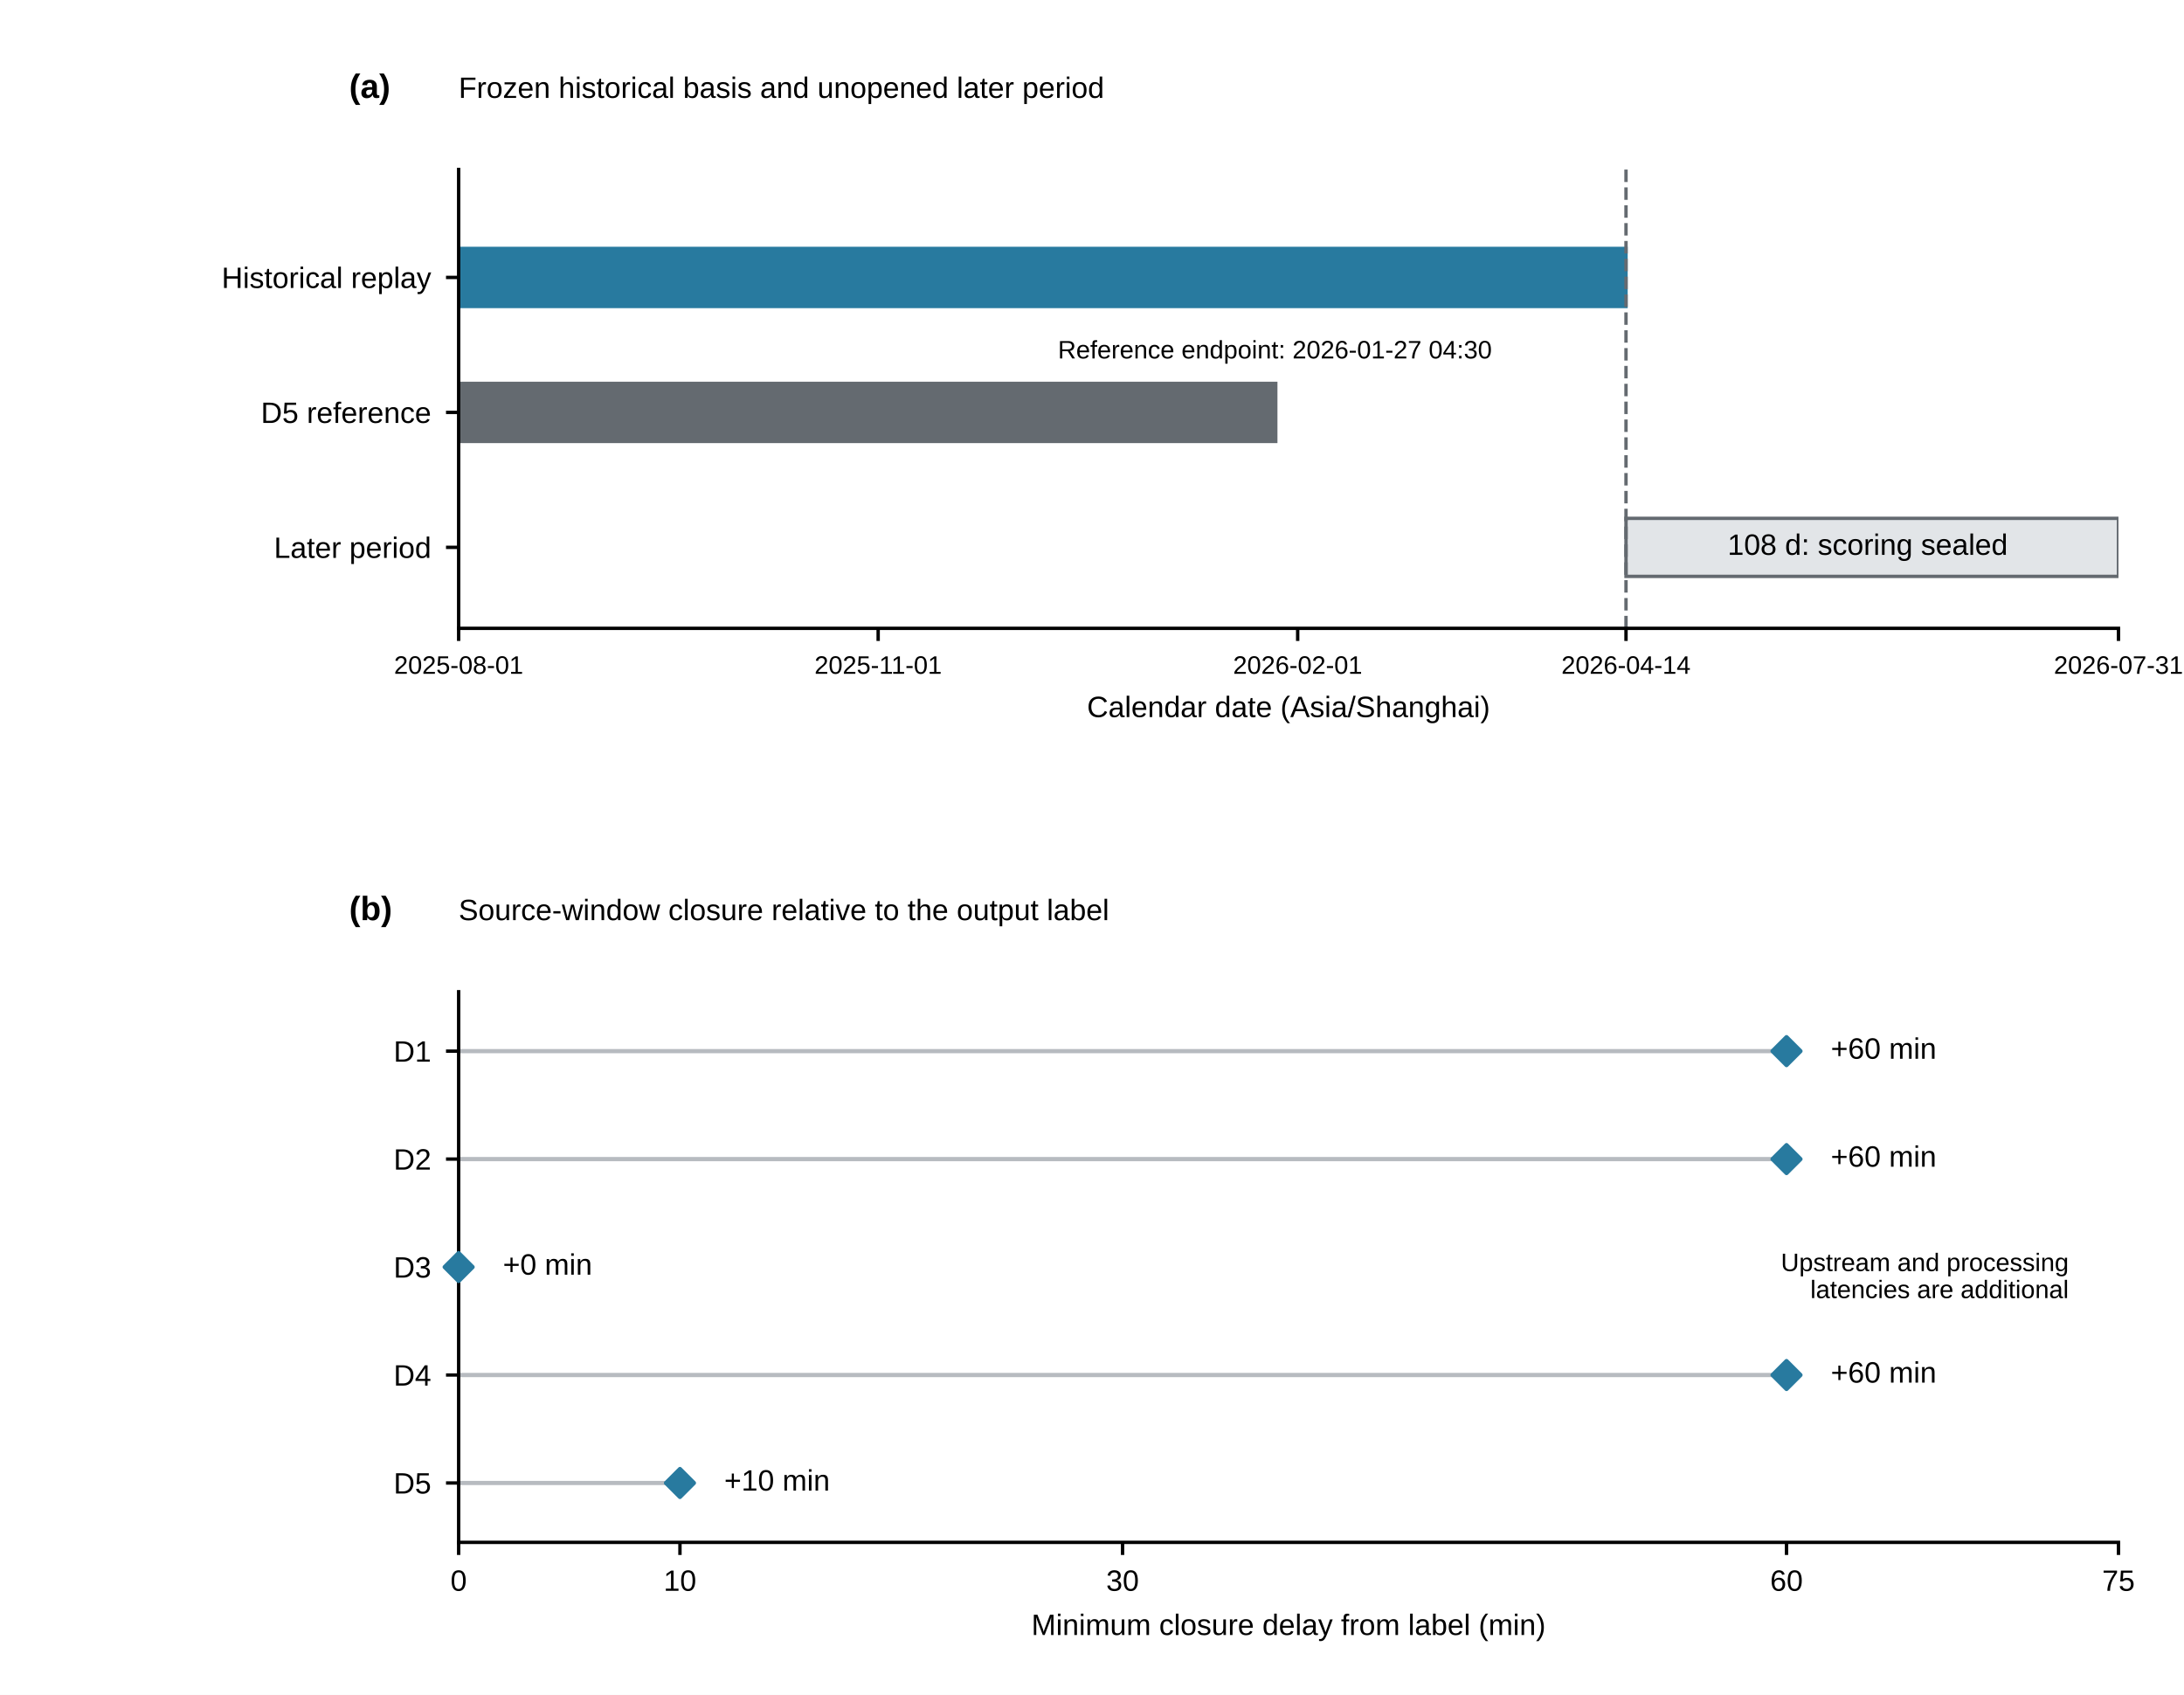
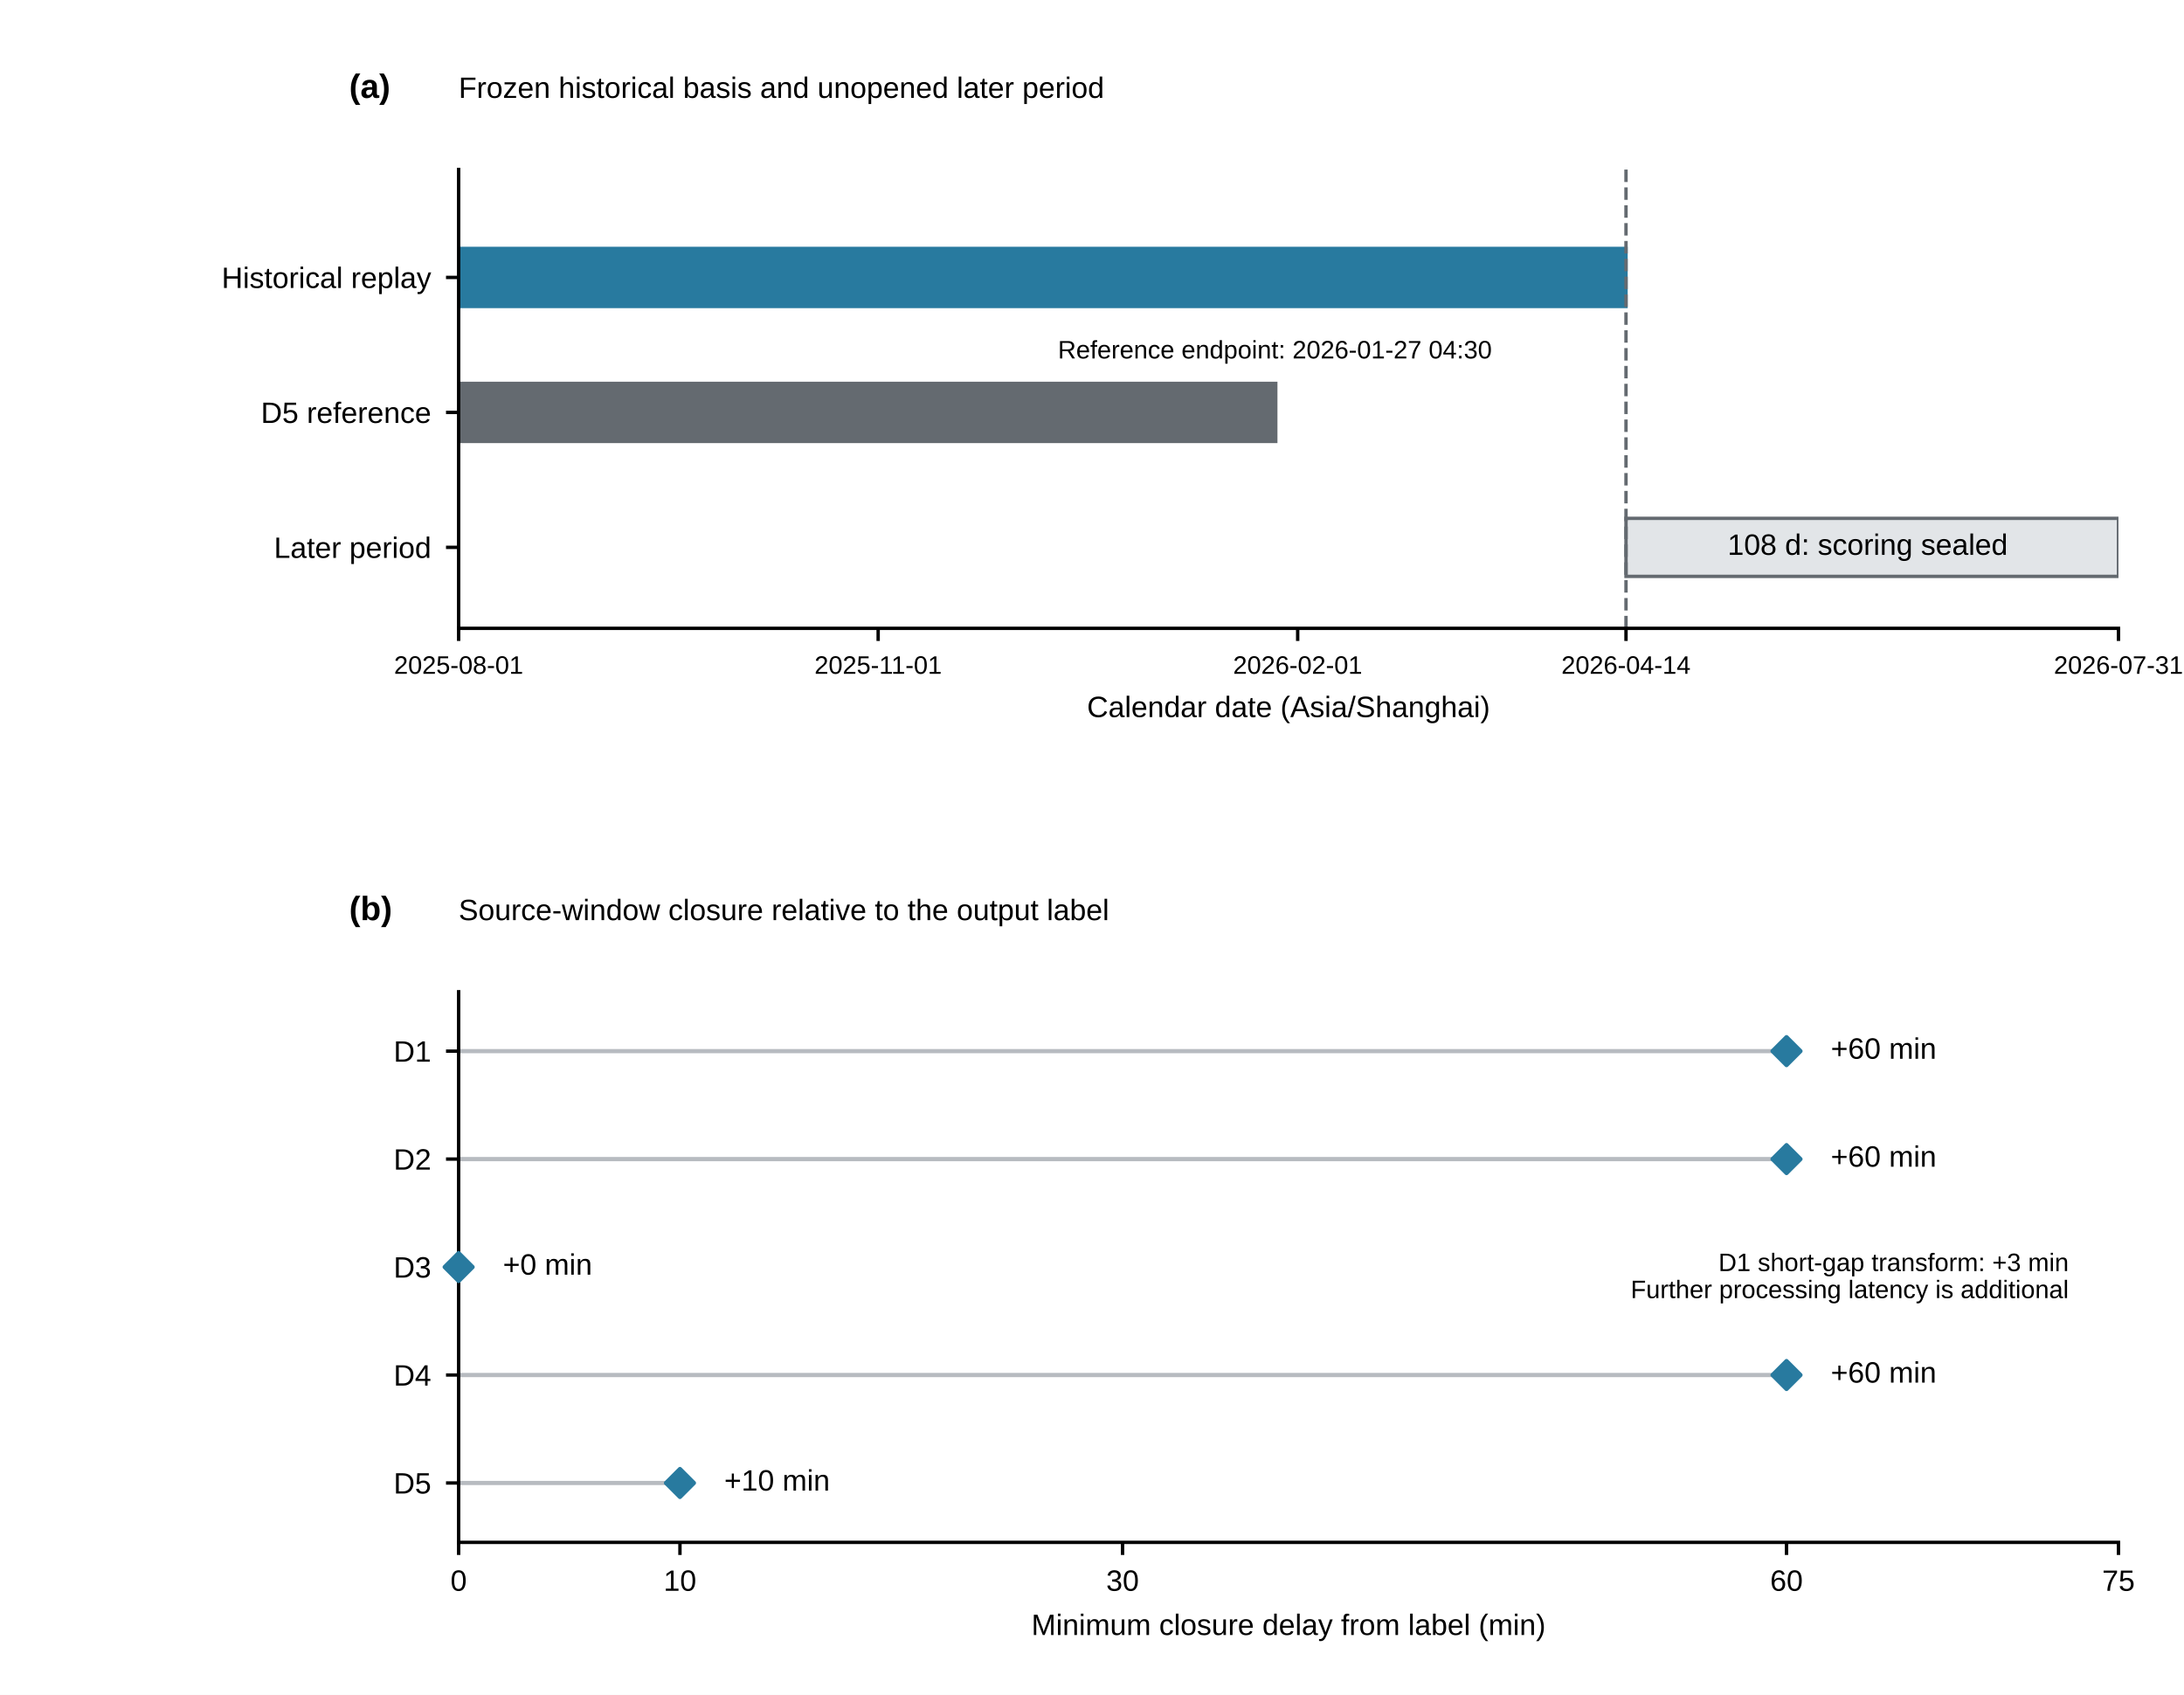
<svg xmlns="http://www.w3.org/2000/svg" xmlns:xlink="http://www.w3.org/1999/xlink" width="518.74pt" height="402.52pt" viewBox="0 0 518.74 402.52" version="1.1">
  <defs>
    <style type="text/css">*{stroke-linejoin: round; stroke-linecap: butt}</style>
  </defs>
  <g id="figure_1">
    <g id="patch_1">
      <path d="M 0 402.52 L 518.74 402.52 L 518.74 0 L 0 0 z " style="fill: #ffffff" />
    </g>
    <g id="axes_1">
      <g id="patch_2">
        <path d="M 108.935 149.223 L 503.178 149.223 L 503.178 40.252 L 108.935 40.252 z " style="fill: #ffffff" />
      </g>
      <g id="patch_3">
-         <path d="M 108.935 72.783 L 386.205 72.783 L 386.205 59.001 L 108.935 59.001 z " clip-path="url(#pe6a477d3e4)" style="fill: #287a9f; stroke: #287a9f; stroke-width: 0.8; stroke-linejoin: miter" />
+         <path d="M 108.935 72.783 L 386.205 72.783 L 386.205 59.001 L 108.935 59.001 z " clip-path="url(#p57ecc90cd1)" style="fill: #287a9f; stroke: #287a9f; stroke-width: 0.8; stroke-linejoin: miter" />
      </g>
      <g id="patch_4">
-         <path d="M 108.935 104.833 L 303.018 104.833 L 303.018 91.052 L 108.935 91.052 z " clip-path="url(#pe6a477d3e4)" style="fill: #646a70; stroke: #646a70; stroke-width: 0.8; stroke-linejoin: miter" />
+         <path d="M 108.935 104.833 L 303.018 104.833 L 303.018 91.052 L 108.935 91.052 z " clip-path="url(#p57ecc90cd1)" style="fill: #646a70; stroke: #646a70; stroke-width: 0.8; stroke-linejoin: miter" />
      </g>
      <g id="patch_5">
-         <path d="M 386.205 136.884 L 503.178 136.884 L 503.178 123.102 L 386.205 123.102 z " clip-path="url(#pe6a477d3e4)" style="fill: #e2e5e8; stroke: #646a70; stroke-width: 0.8; stroke-linejoin: miter" />
+         <path d="M 386.205 136.884 L 503.178 136.884 L 503.178 123.102 L 386.205 123.102 z " clip-path="url(#p57ecc90cd1)" style="fill: #e2e5e8; stroke: #646a70; stroke-width: 0.8; stroke-linejoin: miter" />
      </g>
      <g id="matplotlib.axis_1">
        <g id="xtick_1">
          <g id="line2d_1">
            <defs>
-               <path id="m0f4dedff7d" d="M 0 0 L 0 3 " style="stroke: #000000; stroke-width: 0.8" />
+               <path id="m17ff20333e" d="M 0 0 L 0 3 " style="stroke: #000000; stroke-width: 0.8" />
            </defs>
            <g>
-               <use xlink:href="#m0f4dedff7d" x="108.935" y="149.223" style="stroke: #000000; stroke-width: 0.8" />
+               <use xlink:href="#m17ff20333e" x="108.935" y="149.223" style="stroke: #000000; stroke-width: 0.8" />
            </g>
          </g>
          <g id="text_1">
            <text style="font-size: 6px; font-family: 'Arial'; text-anchor: middle" x="108.935" y="160.018" transform="rotate(-0 108.9354 160.0176)">2025-08-01</text>
          </g>
        </g>
        <g id="xtick_2">
          <g id="line2d_2">
            <g>
-               <use xlink:href="#m0f4dedff7d" x="208.579" y="149.223" style="stroke: #000000; stroke-width: 0.8" />
+               <use xlink:href="#m17ff20333e" x="208.579" y="149.223" style="stroke: #000000; stroke-width: 0.8" />
            </g>
          </g>
          <g id="text_2">
            <text style="font-size: 6px; font-family: 'Arial'; text-anchor: middle" x="208.579" y="160.018" transform="rotate(-0 208.5791 160.0176)">2025-11-01</text>
          </g>
        </g>
        <g id="xtick_3">
          <g id="line2d_3">
            <g>
-               <use xlink:href="#m0f4dedff7d" x="308.223" y="149.223" style="stroke: #000000; stroke-width: 0.8" />
+               <use xlink:href="#m17ff20333e" x="308.223" y="149.223" style="stroke: #000000; stroke-width: 0.8" />
            </g>
          </g>
          <g id="text_3">
            <text style="font-size: 6px; font-family: 'Arial'; text-anchor: middle" x="308.223" y="160.018" transform="rotate(-0 308.2229 160.0176)">2026-02-01</text>
          </g>
        </g>
        <g id="xtick_4">
          <g id="line2d_4">
            <g>
-               <use xlink:href="#m0f4dedff7d" x="386.205" y="149.223" style="stroke: #000000; stroke-width: 0.8" />
+               <use xlink:href="#m17ff20333e" x="386.205" y="149.223" style="stroke: #000000; stroke-width: 0.8" />
            </g>
          </g>
          <g id="text_4">
            <text style="font-size: 6px; font-family: 'Arial'; text-anchor: middle" x="386.205" y="160.018" transform="rotate(-0 386.2049 160.0176)">2026-04-14</text>
          </g>
        </g>
        <g id="xtick_5">
          <g id="line2d_5">
            <g>
-               <use xlink:href="#m0f4dedff7d" x="503.178" y="149.223" style="stroke: #000000; stroke-width: 0.8" />
+               <use xlink:href="#m17ff20333e" x="503.178" y="149.223" style="stroke: #000000; stroke-width: 0.8" />
            </g>
          </g>
          <g id="text_5">
            <text style="font-size: 6px; font-family: 'Arial'; text-anchor: middle" x="503.178" y="160.018" transform="rotate(-0 503.178 160.0176)">2026-07-31</text>
          </g>
        </g>
        <g id="text_6">
          <text style="font-size: 7px; font-family: 'Arial'; text-anchor: middle" x="306.057" y="170.306" transform="rotate(-0 306.0567 170.3058)">Calendar date (Asia/Shanghai)</text>
        </g>
      </g>
      <g id="matplotlib.axis_2">
        <g id="ytick_1">
          <g id="line2d_6">
            <defs>
-               <path id="m7917c6b4a3" d="M 0 0 L -3 0 " style="stroke: #000000; stroke-width: 0.8" />
+               <path id="m25c721494a" d="M 0 0 L -3 0 " style="stroke: #000000; stroke-width: 0.8" />
            </defs>
            <g>
-               <use xlink:href="#m7917c6b4a3" x="108.935" y="65.892" style="stroke: #000000; stroke-width: 0.8" />
+               <use xlink:href="#m25c721494a" x="108.935" y="65.892" style="stroke: #000000; stroke-width: 0.8" />
            </g>
          </g>
          <g id="text_7">
            <text style="font-size: 7px; font-family: 'Arial'; text-anchor: end" x="102.435" y="68.397" transform="rotate(-0 102.4354 68.39742)">Historical replay</text>
          </g>
        </g>
        <g id="ytick_2">
          <g id="line2d_7">
            <g>
-               <use xlink:href="#m7917c6b4a3" x="108.935" y="97.942" style="stroke: #000000; stroke-width: 0.8" />
+               <use xlink:href="#m25c721494a" x="108.935" y="97.942" style="stroke: #000000; stroke-width: 0.8" />
            </g>
          </g>
          <g id="text_8">
            <text style="font-size: 7px; font-family: 'Arial'; text-anchor: end" x="102.435" y="100.448" transform="rotate(-0 102.4354 100.4477)">D5 reference</text>
          </g>
        </g>
        <g id="ytick_3">
          <g id="line2d_8">
            <g>
-               <use xlink:href="#m7917c6b4a3" x="108.935" y="129.993" style="stroke: #000000; stroke-width: 0.8" />
+               <use xlink:href="#m25c721494a" x="108.935" y="129.993" style="stroke: #000000; stroke-width: 0.8" />
            </g>
          </g>
          <g id="text_9">
            <text style="font-size: 7px; font-family: 'Arial'; text-anchor: end" x="102.435" y="132.498" transform="rotate(-0 102.4354 132.4979)">Later period</text>
          </g>
        </g>
      </g>
      <g id="line2d_9">
-         <path d="M 386.205 149.223 L 386.205 40.252 " clip-path="url(#pe6a477d3e4)" style="fill: none; stroke-dasharray: 2.96,1.28; stroke-dashoffset: 0; stroke: #646a70; stroke-width: 0.8" />
+         <path d="M 386.205 149.223 L 386.205 40.252 " clip-path="url(#p57ecc90cd1)" style="fill: none; stroke-dasharray: 2.96,1.28; stroke-dashoffset: 0; stroke: #646a70; stroke-width: 0.8" />
      </g>
      <g id="patch_6">
        <path d="M 108.935 149.223 L 108.935 40.252 " style="fill: none; stroke: #000000; stroke-width: 0.8; stroke-linejoin: miter; stroke-linecap: square" />
      </g>
      <g id="patch_7">
        <path d="M 108.935 149.223 L 503.178 149.223 " style="fill: none; stroke: #000000; stroke-width: 0.8; stroke-linejoin: miter; stroke-linecap: square" />
      </g>
      <g id="text_10">
        <text style="font-weight: 700; font-size: 8px; font-family: 'Arial'; text-anchor: start" x="82.935" y="23.252" transform="rotate(-0 82.93543 23.25197)">(a)</text>
      </g>
      <g id="text_11">
        <text style="font-size: 7px; font-family: 'Arial'; text-anchor: middle" x="443.608" y="131.772" transform="rotate(-0 443.6083 131.7717)">108 d: scoring sealed</text>
      </g>
      <g id="text_12">
        <text style="font-size: 6px; font-family: 'Arial'; text-anchor: middle" x="302.807" y="85.122" transform="rotate(-0 302.8074 85.12234)">Reference endpoint: 2026-01-27 04:30</text>
      </g>
      <g id="text_13">
        <text style="font-size: 7px; font-family: 'Arial'; text-anchor: start" x="108.935" y="23.252" transform="rotate(-0 108.9354 23.25197)">Frozen historical basis and unopened later period</text>
      </g>
    </g>
    <g id="axes_2">
      <g id="patch_8">
        <path d="M 108.935 366.293 L 503.178 366.293 L 503.178 235.528 L 108.935 235.528 z " style="fill: #ffffff" />
      </g>
      <g id="matplotlib.axis_3">
        <g id="xtick_6">
          <g id="line2d_10">
            <g>
-               <use xlink:href="#m0f4dedff7d" x="108.935" y="366.293" style="stroke: #000000; stroke-width: 0.8" />
+               <use xlink:href="#m17ff20333e" x="108.935" y="366.293" style="stroke: #000000; stroke-width: 0.8" />
            </g>
          </g>
          <g id="text_14">
            <text style="font-size: 7px; font-family: 'Arial'; text-anchor: middle" x="108.935" y="377.803" transform="rotate(-0 108.9354 377.8034)">0</text>
          </g>
        </g>
        <g id="xtick_7">
          <g id="line2d_11">
            <g>
-               <use xlink:href="#m0f4dedff7d" x="161.501" y="366.293" style="stroke: #000000; stroke-width: 0.8" />
+               <use xlink:href="#m17ff20333e" x="161.501" y="366.293" style="stroke: #000000; stroke-width: 0.8" />
            </g>
          </g>
          <g id="text_15">
            <text style="font-size: 7px; font-family: 'Arial'; text-anchor: middle" x="161.501" y="377.803" transform="rotate(-0 161.5011 377.8034)">10</text>
          </g>
        </g>
        <g id="xtick_8">
          <g id="line2d_12">
            <g>
-               <use xlink:href="#m0f4dedff7d" x="266.632" y="366.293" style="stroke: #000000; stroke-width: 0.8" />
+               <use xlink:href="#m17ff20333e" x="266.632" y="366.293" style="stroke: #000000; stroke-width: 0.8" />
            </g>
          </g>
          <g id="text_16">
            <text style="font-size: 7px; font-family: 'Arial'; text-anchor: middle" x="266.632" y="377.803" transform="rotate(-0 266.6324 377.8034)">30</text>
          </g>
        </g>
        <g id="xtick_9">
          <g id="line2d_13">
            <g>
-               <use xlink:href="#m0f4dedff7d" x="424.329" y="366.293" style="stroke: #000000; stroke-width: 0.8" />
+               <use xlink:href="#m17ff20333e" x="424.329" y="366.293" style="stroke: #000000; stroke-width: 0.8" />
            </g>
          </g>
          <g id="text_17">
            <text style="font-size: 7px; font-family: 'Arial'; text-anchor: middle" x="424.329" y="377.803" transform="rotate(-0 424.3294 377.8034)">60</text>
          </g>
        </g>
        <g id="xtick_10">
          <g id="line2d_14">
            <g>
-               <use xlink:href="#m0f4dedff7d" x="503.178" y="366.293" style="stroke: #000000; stroke-width: 0.8" />
+               <use xlink:href="#m17ff20333e" x="503.178" y="366.293" style="stroke: #000000; stroke-width: 0.8" />
            </g>
          </g>
          <g id="text_18">
            <text style="font-size: 7px; font-family: 'Arial'; text-anchor: middle" x="503.178" y="377.803" transform="rotate(-0 503.178 377.8034)">75</text>
          </g>
        </g>
        <g id="text_19">
          <text style="font-size: 7px; font-family: 'Arial'; text-anchor: middle" x="306.057" y="388.29" transform="rotate(-0 306.0567 388.2904)">Minimum closure delay from label (min)</text>
        </g>
      </g>
      <g id="matplotlib.axis_4">
        <g id="ytick_4">
          <g id="line2d_15">
            <g>
-               <use xlink:href="#m7917c6b4a3" x="108.935" y="249.63" style="stroke: #000000; stroke-width: 0.8" />
+               <use xlink:href="#m25c721494a" x="108.935" y="249.63" style="stroke: #000000; stroke-width: 0.8" />
            </g>
          </g>
          <g id="text_20">
            <text style="font-size: 7px; font-family: 'Arial'; text-anchor: end" x="102.435" y="252.135" transform="rotate(-0 102.4354 252.1352)">D1</text>
          </g>
        </g>
        <g id="ytick_5">
          <g id="line2d_16">
            <g>
-               <use xlink:href="#m7917c6b4a3" x="108.935" y="275.27" style="stroke: #000000; stroke-width: 0.8" />
+               <use xlink:href="#m25c721494a" x="108.935" y="275.27" style="stroke: #000000; stroke-width: 0.8" />
            </g>
          </g>
          <g id="text_21">
            <text style="font-size: 7px; font-family: 'Arial'; text-anchor: end" x="102.435" y="277.775" transform="rotate(-0 102.4354 277.7754)">D2</text>
          </g>
        </g>
        <g id="ytick_6">
          <g id="line2d_17">
            <g>
-               <use xlink:href="#m7917c6b4a3" x="108.935" y="300.91" style="stroke: #000000; stroke-width: 0.8" />
+               <use xlink:href="#m25c721494a" x="108.935" y="300.91" style="stroke: #000000; stroke-width: 0.8" />
            </g>
          </g>
          <g id="text_22">
            <text style="font-size: 7px; font-family: 'Arial'; text-anchor: end" x="102.435" y="303.416" transform="rotate(-0 102.4354 303.4156)">D3</text>
          </g>
        </g>
        <g id="ytick_7">
          <g id="line2d_18">
            <g>
-               <use xlink:href="#m7917c6b4a3" x="108.935" y="326.551" style="stroke: #000000; stroke-width: 0.8" />
+               <use xlink:href="#m25c721494a" x="108.935" y="326.551" style="stroke: #000000; stroke-width: 0.8" />
            </g>
          </g>
          <g id="text_23">
            <text style="font-size: 7px; font-family: 'Arial'; text-anchor: end" x="102.435" y="329.056" transform="rotate(-0 102.4354 329.0558)">D4</text>
          </g>
        </g>
        <g id="ytick_8">
          <g id="line2d_19">
            <g>
-               <use xlink:href="#m7917c6b4a3" x="108.935" y="352.191" style="stroke: #000000; stroke-width: 0.8" />
+               <use xlink:href="#m25c721494a" x="108.935" y="352.191" style="stroke: #000000; stroke-width: 0.8" />
            </g>
          </g>
          <g id="text_24">
            <text style="font-size: 7px; font-family: 'Arial'; text-anchor: end" x="102.435" y="354.696" transform="rotate(-0 102.4354 354.696)">D5</text>
          </g>
        </g>
      </g>
      <g id="line2d_20">
-         <path d="M 108.935 249.63 L 424.329 249.63 " clip-path="url(#p21e13b0991)" style="fill: none; stroke: #b7bbc0; stroke-linecap: square" />
+         <path d="M 108.935 249.63 L 424.329 249.63 " clip-path="url(#p203f78d118)" style="fill: none; stroke: #b7bbc0; stroke-linecap: square" />
      </g>
      <g id="line2d_21">
-         <path d="M 108.935 275.27 L 424.329 275.27 " clip-path="url(#p21e13b0991)" style="fill: none; stroke: #b7bbc0; stroke-linecap: square" />
+         <path d="M 108.935 275.27 L 424.329 275.27 " clip-path="url(#p203f78d118)" style="fill: none; stroke: #b7bbc0; stroke-linecap: square" />
      </g>
      <g id="line2d_22">
-         <path d="M 108.935 300.91 L 108.935 300.91 " clip-path="url(#p21e13b0991)" style="fill: none; stroke: #b7bbc0; stroke-linecap: square" />
+         <path d="M 108.935 300.91 L 108.935 300.91 " clip-path="url(#p203f78d118)" style="fill: none; stroke: #b7bbc0; stroke-linecap: square" />
      </g>
      <g id="line2d_23">
-         <path d="M 108.935 326.551 L 424.329 326.551 " clip-path="url(#p21e13b0991)" style="fill: none; stroke: #b7bbc0; stroke-linecap: square" />
+         <path d="M 108.935 326.551 L 424.329 326.551 " clip-path="url(#p203f78d118)" style="fill: none; stroke: #b7bbc0; stroke-linecap: square" />
      </g>
      <g id="line2d_24">
-         <path d="M 108.935 352.191 L 161.501 352.191 " clip-path="url(#p21e13b0991)" style="fill: none; stroke: #b7bbc0; stroke-linecap: square" />
+         <path d="M 108.935 352.191 L 161.501 352.191 " clip-path="url(#p203f78d118)" style="fill: none; stroke: #b7bbc0; stroke-linecap: square" />
      </g>
      <g id="patch_9">
        <path d="M 108.935 366.293 L 108.935 235.528 " style="fill: none; stroke: #000000; stroke-width: 0.8; stroke-linejoin: miter; stroke-linecap: square" />
      </g>
      <g id="patch_10">
        <path d="M 108.935 366.293 L 503.178 366.293 " style="fill: none; stroke: #000000; stroke-width: 0.8; stroke-linejoin: miter; stroke-linecap: square" />
      </g>
      <g id="text_25">
        <text style="font-weight: 700; font-size: 8px; font-family: 'Arial'; text-anchor: start" x="82.935" y="218.528" transform="rotate(-0 82.93543 218.5278)">(b)</text>
      </g>
      <g id="PathCollection_1">
        <defs>
-           <path id="m9c7eb10b0d" d="M 0 3.317 L 3.317 0 L 0 -3.317 L -3.317 0 z " style="stroke: #287a9f" />
+           <path id="m32d55b72f3" d="M 0 3.317 L 3.317 0 L 0 -3.317 L -3.317 0 z " style="stroke: #287a9f" />
        </defs>
        <g>
-           <use xlink:href="#m9c7eb10b0d" x="424.329" y="249.63" style="fill: #287a9f; stroke: #287a9f" />
+           <use xlink:href="#m32d55b72f3" x="424.329" y="249.63" style="fill: #287a9f; stroke: #287a9f" />
        </g>
      </g>
      <g id="text_26">
        <text style="font-size: 7px; font-family: 'Arial'; text-anchor: start" x="434.843" y="251.44" transform="rotate(-0 434.8426 251.4396)">+60 min</text>
      </g>
      <g id="PathCollection_2">
        <g>
-           <use xlink:href="#m9c7eb10b0d" x="424.329" y="275.27" style="fill: #287a9f; stroke: #287a9f" />
+           <use xlink:href="#m32d55b72f3" x="424.329" y="275.27" style="fill: #287a9f; stroke: #287a9f" />
        </g>
      </g>
      <g id="text_27">
        <text style="font-size: 7px; font-family: 'Arial'; text-anchor: start" x="434.843" y="277.08" transform="rotate(-0 434.8426 277.0798)">+60 min</text>
      </g>
      <g id="PathCollection_3">
        <g>
-           <use xlink:href="#m9c7eb10b0d" x="108.935" y="300.91" style="fill: #287a9f; stroke: #287a9f" />
+           <use xlink:href="#m32d55b72f3" x="108.935" y="300.91" style="fill: #287a9f; stroke: #287a9f" />
        </g>
      </g>
      <g id="text_28">
        <text style="font-size: 7px; font-family: 'Arial'; text-anchor: start" x="119.449" y="302.72" transform="rotate(-0 119.4486 302.72)">+0 min</text>
      </g>
      <g id="PathCollection_4">
        <g>
-           <use xlink:href="#m9c7eb10b0d" x="424.329" y="326.551" style="fill: #287a9f; stroke: #287a9f" />
+           <use xlink:href="#m32d55b72f3" x="424.329" y="326.551" style="fill: #287a9f; stroke: #287a9f" />
        </g>
      </g>
      <g id="text_29">
        <text style="font-size: 7px; font-family: 'Arial'; text-anchor: start" x="434.843" y="328.36" transform="rotate(-0 434.8426 328.3602)">+60 min</text>
      </g>
      <g id="PathCollection_5">
        <g>
-           <use xlink:href="#m9c7eb10b0d" x="161.501" y="352.191" style="fill: #287a9f; stroke: #287a9f" />
+           <use xlink:href="#m32d55b72f3" x="161.501" y="352.191" style="fill: #287a9f; stroke: #287a9f" />
        </g>
      </g>
      <g id="text_30">
        <text style="font-size: 7px; font-family: 'Arial'; text-anchor: start" x="172.014" y="354" transform="rotate(-0 172.0142 354.0004)">+10 min</text>
      </g>
      <g id="text_31">
-         <text style="font-size: 6px; font-family: 'Arial'" transform="translate(422.9882 301.8685)">Upstream and processing</text>
-         <text style="font-size: 6px; font-family: 'Arial'" transform="translate(429.981 308.285)">latencies are additional</text>
+         <text style="font-size: 6px; font-family: 'Arial'" transform="translate(408.156 301.87)">D1 short-gap transform: +3 min</text>
+         <text style="font-size: 6px; font-family: 'Arial'" transform="translate(387.3041 308.2864)">Further processing latency is additional</text>
      </g>
      <g id="text_32">
        <text style="font-size: 7px; font-family: 'Arial'; text-anchor: start" x="108.935" y="218.528" transform="rotate(-0 108.9354 218.5278)">Source-window closure relative to the output label</text>
      </g>
    </g>
  </g>
  <defs>
-     <clipPath id="pe6a477d3e4">
+     <clipPath id="p57ecc90cd1">
      <rect x="108.935" y="40.252" width="394.243" height="108.971" />
    </clipPath>
-     <clipPath id="p21e13b0991">
+     <clipPath id="p203f78d118">
      <rect x="108.935" y="235.528" width="394.243" height="130.765" />
    </clipPath>
  </defs>
</svg>
